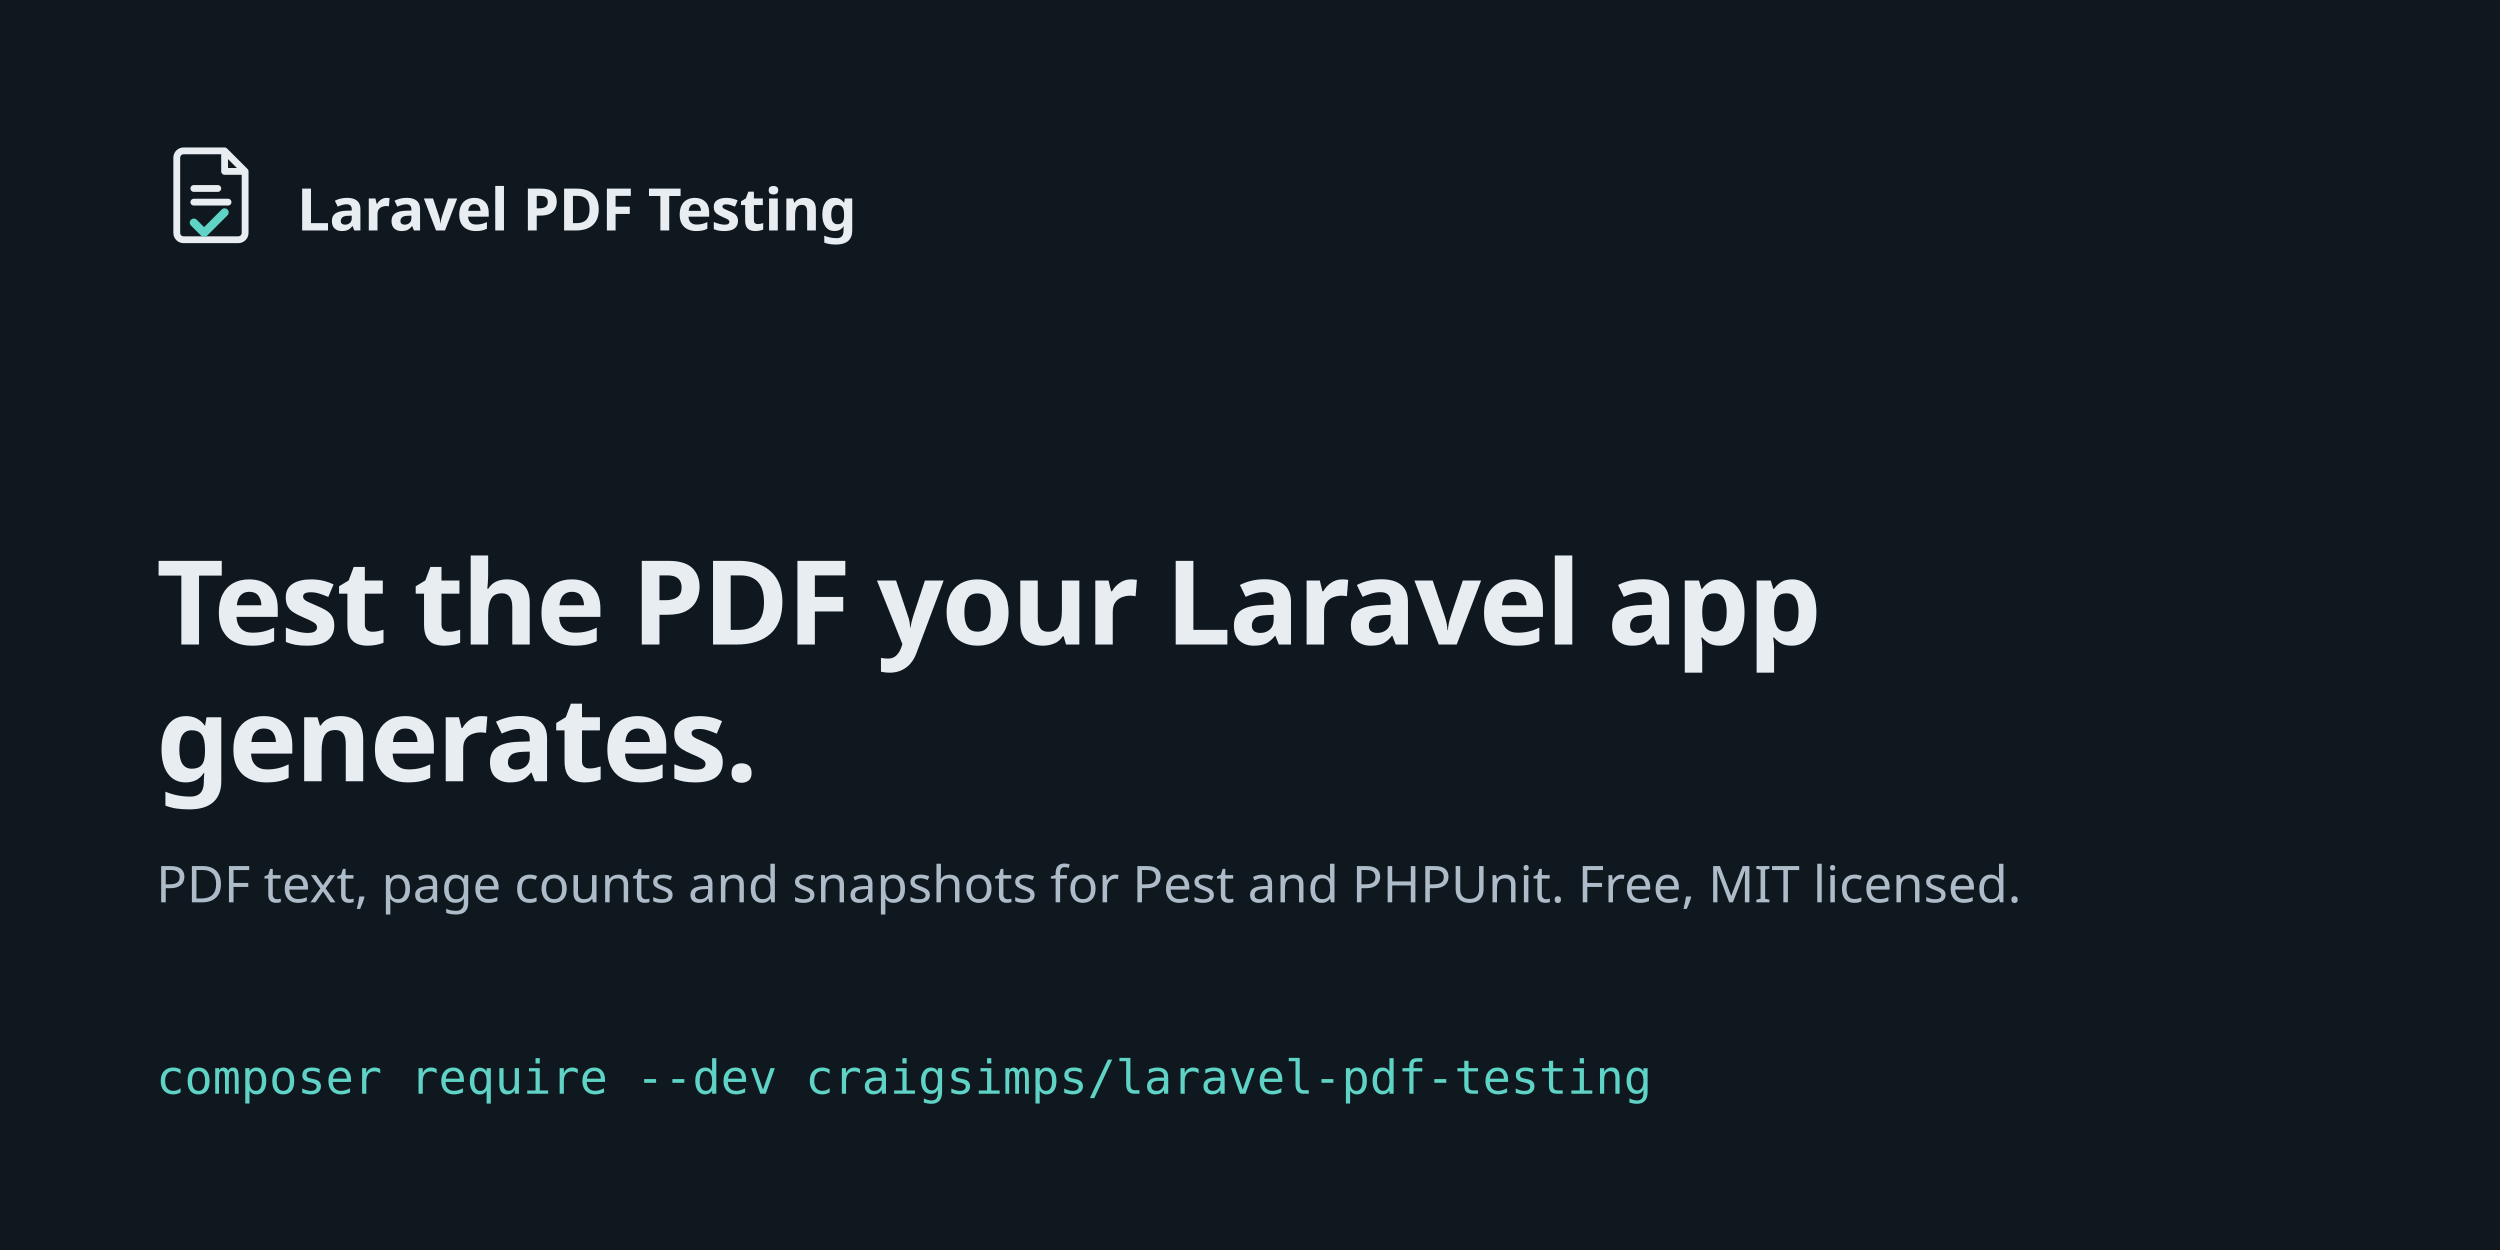
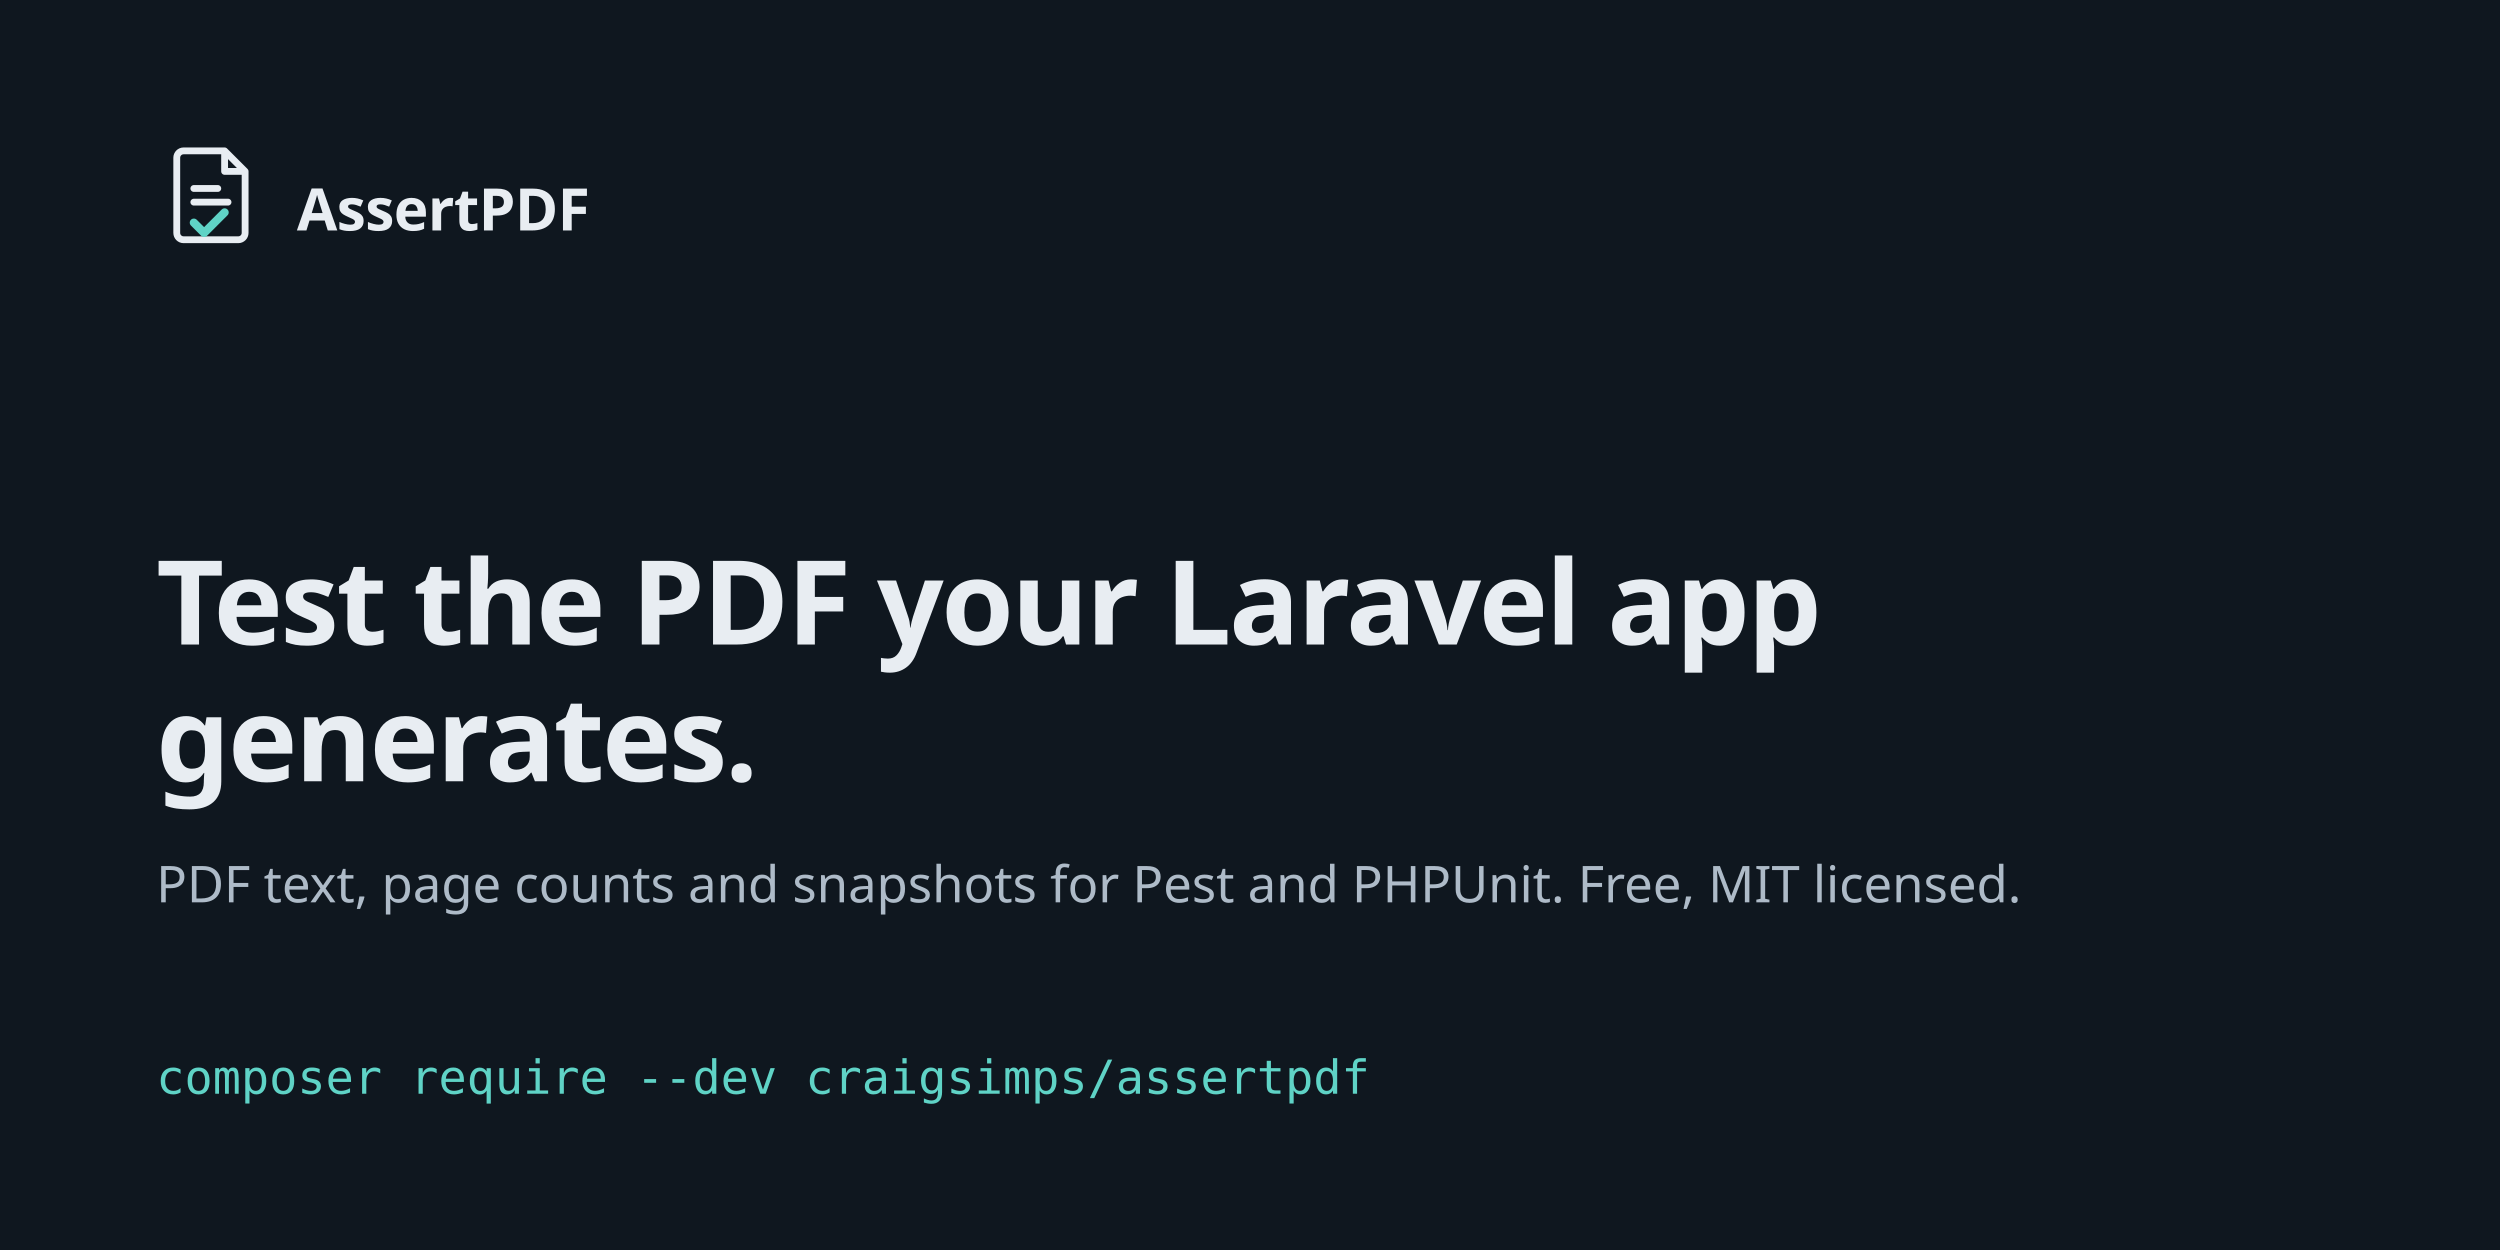
<svg xmlns="http://www.w3.org/2000/svg" viewBox="0 0 1280 640" width="1280" height="640" role="img" aria-labelledby="t d">
  <rect width="1280" height="640" fill="#0F171F" />
  <g transform="translate(80 72) scale(1.75)">
    <path d="M8 3h12l6 6v18a2 2 0 0 1-2 2H8a2 2 0 0 1-2-2V5a2 2 0 0 1 2-2Z" fill="none" stroke="#E8EDF2" stroke-width="2" stroke-linejoin="round" />
    <path d="M20 3v6h6" fill="none" stroke="#E8EDF2" stroke-width="2" stroke-linejoin="round" />
    <path d="M11 14h7M11 18h10" fill="none" stroke="#E8EDF2" stroke-width="2" stroke-linecap="round" />
    <path d="M11 24l3 3 6-6" fill="none" stroke="#5FD3C6" stroke-width="2.4" stroke-linecap="round" stroke-linejoin="round" />
  </g>
-   <text x="152" y="118" font-family="IBM Plex Sans, system-ui, sans-serif" font-size="30" font-weight="600" letter-spacing="-0.3" fill="#E8EDF2">Laravel PDF Testing</text>
+   <text x="152" y="118" font-family="IBM Plex Sans, system-ui, sans-serif" font-size="30" font-weight="600" letter-spacing="-0.3" fill="#E8EDF2">AssertPDF</text>
  <text font-family="IBM Plex Sans, system-ui, sans-serif" font-size="60" font-weight="600" letter-spacing="-1.2" fill="#E8EDF2">
    <tspan x="80" y="330">Test the PDF your Laravel app</tspan>
    <tspan x="80" y="400">generates.</tspan>
  </text>
  <text x="80" y="462" font-family="IBM Plex Sans, system-ui, sans-serif" font-size="26" fill="#AEBBC8">PDF text, page counts and snapshots for Pest and PHPUnit. Free, MIT licensed.</text>
-   <text x="80" y="560" font-family="IBM Plex Mono, ui-monospace, monospace" font-size="24" fill="#5FD3C6">composer require --dev craigsimps/laravel-pdf-testing</text>
+   <text x="80" y="560" font-family="IBM Plex Mono, ui-monospace, monospace" font-size="24" fill="#5FD3C6">composer require --dev craigsimps/assertpdf</text>
</svg>
